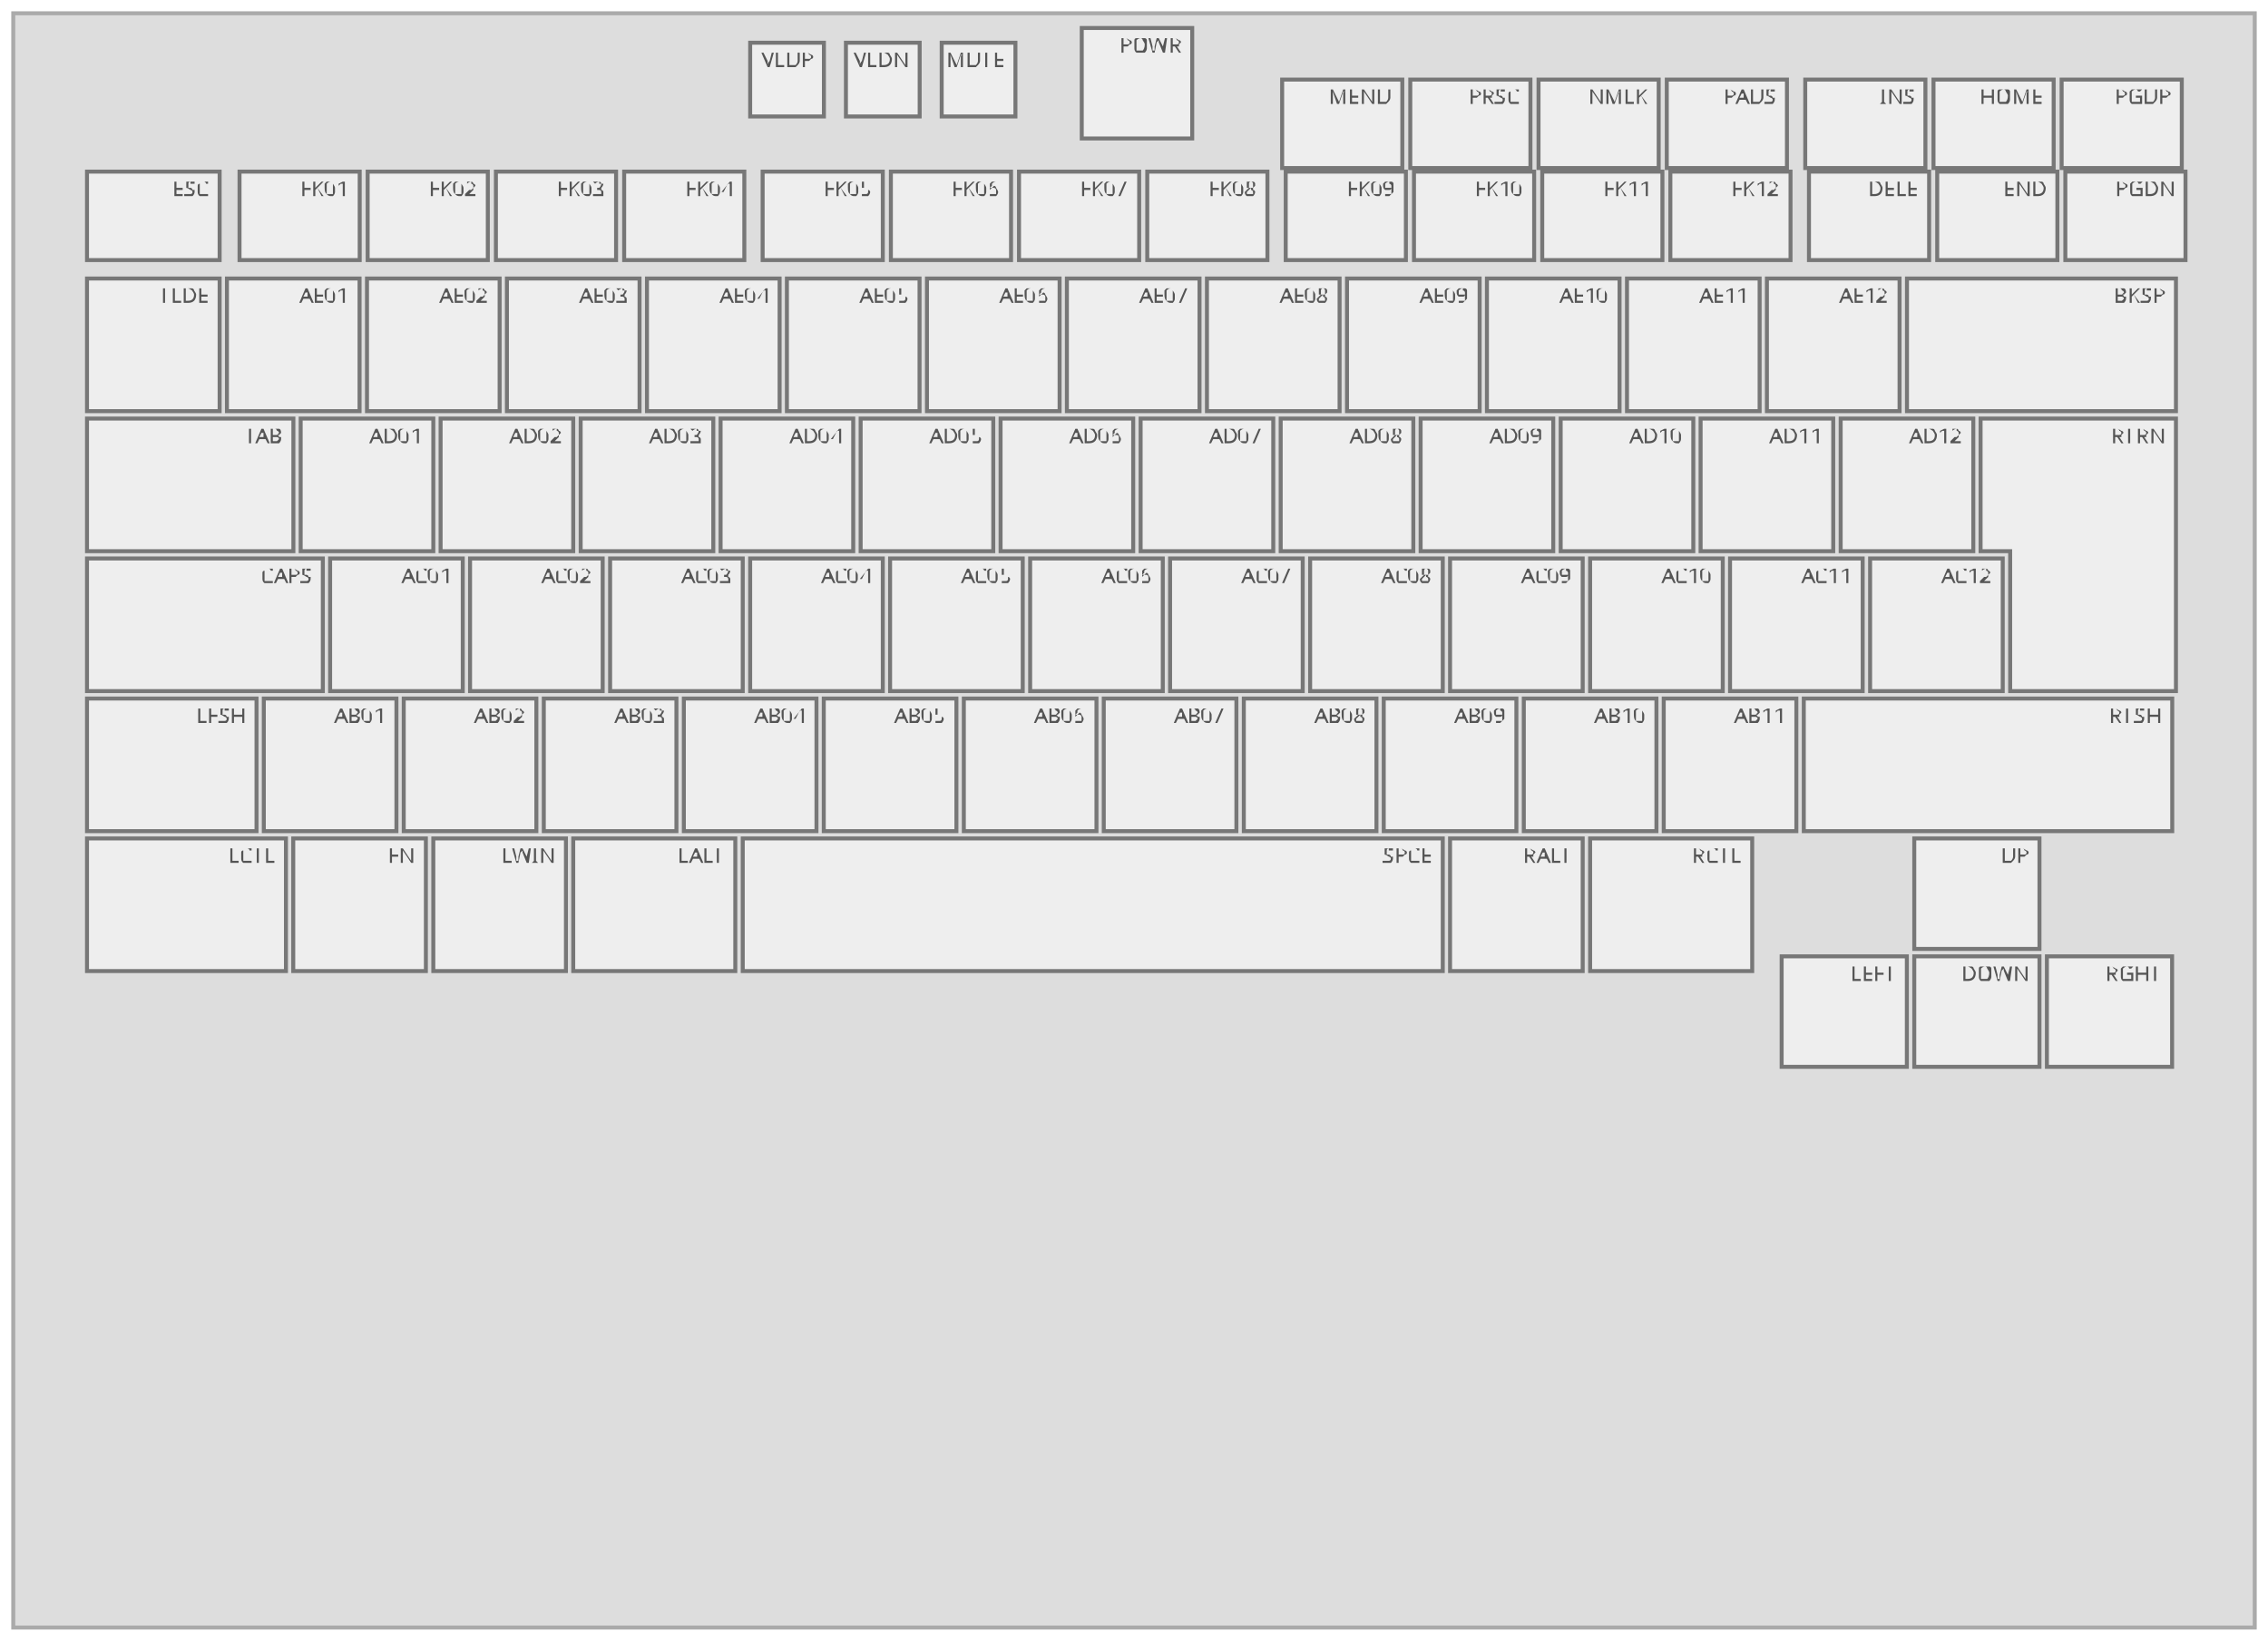
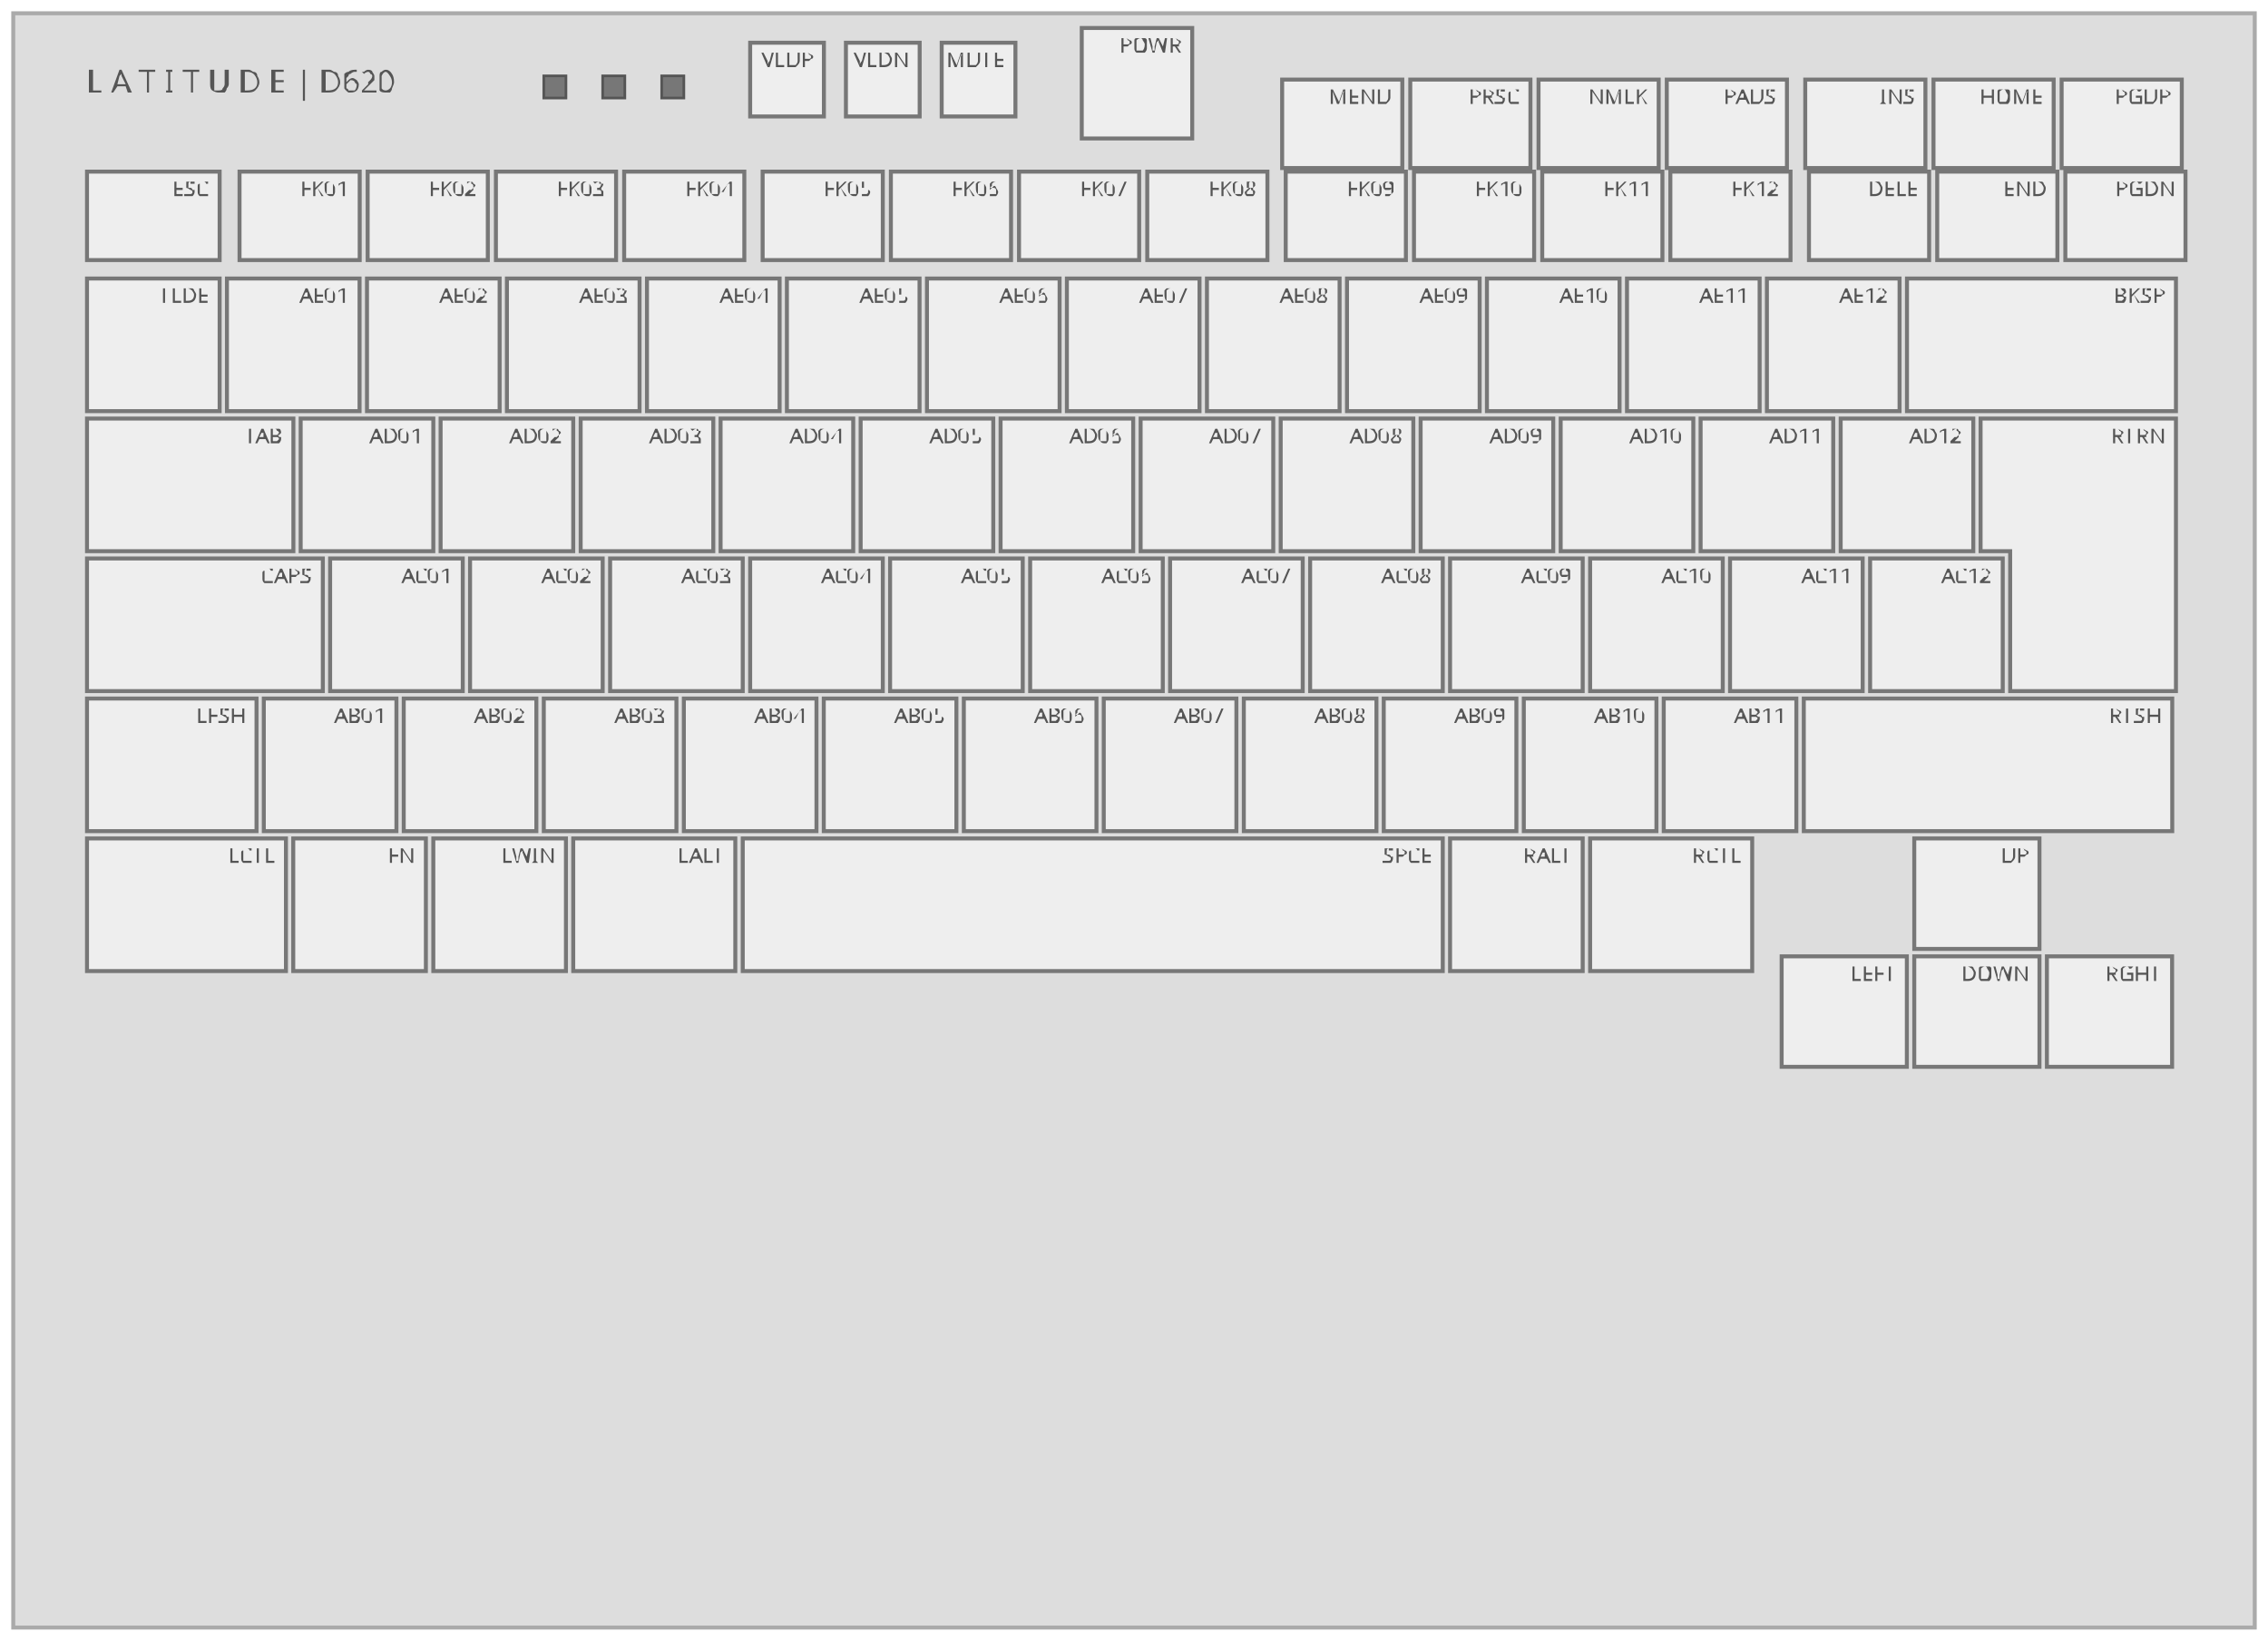
<svg xmlns="http://www.w3.org/2000/svg" width="1026" height="742.333" viewBox="-0.1 -0.1 17.1 12.372">
-   <style>.keyboard-frame { fill: var(--doodad-fill, #ddd); stroke: #aaa; stroke-width: 0.03; }.key { fill: var(--key-fill, #eee); stroke: #777; stroke-width: 0.03; }.key-id { fill: var(--key-id-fill, #555); font: 0.16px sans-serif; pointer-events: none; }</style>
+   <style>.keyboard-frame { fill: var(--doodad-fill, #ddd); stroke: #aaa; stroke-width: 0.03; }.key { fill: var(--key-fill, #eee); stroke: #777; stroke-width: 0.03; }.key-id { fill: var(--key-id-fill, #555); font: 0.16px sans-serif; pointer-events: none; }.indicator { fill: var(--indicator-off-fill, #777); stroke: #555; stroke-width: 0.02; }.label { fill: var(--label-fill, #555); font-family: sans-serif; pointer-events: none; }</style>
  <g id="keyboard-geometry">
    <g id="keyboard-decorations">
      <rect class="keyboard-frame" x="0" y="0" width="16.9" height="12.172" />
+       <rect class="indicator" id="indicator-Num-Lock" x="4" y="0.472" width="0.167" height="0.167" style="--indicator-off-fill: #d8d8d8" />
+       <rect class="indicator" id="indicator-Caps-Lock" x="4.444" y="0.472" width="0.167" height="0.167" style="--indicator-off-fill: #d8d8d8" />
+       <rect class="indicator" id="indicator-Scroll-Lock" x="4.889" y="0.472" width="0.167" height="0.167" style="--indicator-off-fill: #d8d8d8" />
+       <text class="label" id="label-LATITUDE" x="0.556" y="0.506" text-anchor="start" dominant-baseline="central" font-size="0.233">
+         <tspan x="0.556" dy="0">L A T I T U D E | D620</tspan>
+       </text>
    </g>
    <g id="keys">
      <g id="key-MENU" data-key-id="MENU" data-kbd-keycode="127">
        <rect class="key" x="9.567" y="0.5" width="0.906" height="0.667" style="--key-fill: #d8d8d8" />
      </g>
      <g id="key-PRSC" data-key-id="PRSC" data-kbd-keycode="99">
        <rect class="key" x="10.533" y="0.5" width="0.906" height="0.667" style="--key-fill: #d8d8d8" />
      </g>
      <g id="key-NMLK" data-key-id="NMLK" data-kbd-keycode="69">
        <rect class="key" x="11.5" y="0.5" width="0.906" height="0.667" style="--key-fill: #d8d8d8" />
      </g>
      <g id="key-PAUS" data-key-id="PAUS" data-kbd-keycode="119">
        <rect class="key" x="12.467" y="0.5" width="0.906" height="0.667" style="--key-fill: #d8d8d8" />
      </g>
      <g id="key-INS" data-key-id="INS" data-kbd-keycode="110">
        <rect class="key" x="13.511" y="0.5" width="0.906" height="0.667" style="--key-fill: #d8d8d8" />
      </g>
      <g id="key-HOME" data-key-id="HOME" data-kbd-keycode="102">
        <rect class="key" x="14.478" y="0.5" width="0.906" height="0.667" style="--key-fill: #d8d8d8" />
      </g>
      <g id="key-PGUP" data-key-id="PGUP" data-kbd-keycode="104">
        <rect class="key" x="15.444" y="0.5" width="0.906" height="0.667" style="--key-fill: #d8d8d8" />
      </g>
      <g id="key-ESC" data-key-id="ESC" data-kbd-keycode="1">
        <rect class="key" x="0.556" y="1.194" width="1" height="0.667" style="--key-fill: #d8d8d8" />
      </g>
      <g id="key-FK01" data-key-id="FK01" data-kbd-keycode="59">
        <rect class="key" x="1.706" y="1.194" width="0.906" height="0.667" style="--key-fill: #d8d8d8" />
      </g>
      <g id="key-FK02" data-key-id="FK02" data-kbd-keycode="60">
        <rect class="key" x="2.672" y="1.194" width="0.906" height="0.667" style="--key-fill: #d8d8d8" />
      </g>
      <g id="key-FK03" data-key-id="FK03" data-kbd-keycode="61">
        <rect class="key" x="3.639" y="1.194" width="0.906" height="0.667" style="--key-fill: #d8d8d8" />
      </g>
      <g id="key-FK04" data-key-id="FK04" data-kbd-keycode="62">
        <rect class="key" x="4.606" y="1.194" width="0.906" height="0.667" style="--key-fill: #d8d8d8" />
      </g>
      <g id="key-FK05" data-key-id="FK05" data-kbd-keycode="63">
        <rect class="key" x="5.65" y="1.194" width="0.906" height="0.667" style="--key-fill: #d8d8d8" />
      </g>
      <g id="key-FK06" data-key-id="FK06" data-kbd-keycode="64">
        <rect class="key" x="6.617" y="1.194" width="0.906" height="0.667" style="--key-fill: #d8d8d8" />
      </g>
      <g id="key-FK07" data-key-id="FK07" data-kbd-keycode="65">
        <rect class="key" x="7.583" y="1.194" width="0.906" height="0.667" style="--key-fill: #d8d8d8" />
      </g>
      <g id="key-FK08" data-key-id="FK08" data-kbd-keycode="66">
        <rect class="key" x="8.55" y="1.194" width="0.906" height="0.667" style="--key-fill: #d8d8d8" />
      </g>
      <g id="key-FK09" data-key-id="FK09" data-kbd-keycode="67">
        <rect class="key" x="9.594" y="1.194" width="0.906" height="0.667" style="--key-fill: #d8d8d8" />
      </g>
      <g id="key-FK10" data-key-id="FK10" data-kbd-keycode="68">
        <rect class="key" x="10.561" y="1.194" width="0.906" height="0.667" style="--key-fill: #d8d8d8" />
      </g>
      <g id="key-FK11" data-key-id="FK11" data-kbd-keycode="87">
        <rect class="key" x="11.528" y="1.194" width="0.906" height="0.667" style="--key-fill: #d8d8d8" />
      </g>
      <g id="key-FK12" data-key-id="FK12" data-kbd-keycode="88">
        <rect class="key" x="12.494" y="1.194" width="0.906" height="0.667" style="--key-fill: #d8d8d8" />
      </g>
      <g id="key-DELE" data-key-id="DELE" data-kbd-keycode="111">
        <rect class="key" x="13.539" y="1.194" width="0.906" height="0.667" style="--key-fill: #d8d8d8" />
      </g>
      <g id="key-END" data-key-id="END" data-kbd-keycode="107">
        <rect class="key" x="14.506" y="1.194" width="0.906" height="0.667" style="--key-fill: #d8d8d8" />
      </g>
      <g id="key-PGDN" data-key-id="PGDN" data-kbd-keycode="109">
        <rect class="key" x="15.472" y="1.194" width="0.906" height="0.667" style="--key-fill: #d8d8d8" />
      </g>
      <g id="key-TLDE" data-key-id="TLDE" data-kbd-keycode="41">
        <rect class="key" x="0.556" y="2" width="1" height="1" style="--key-fill: #d8d8d8" />
      </g>
      <g id="key-AE01" data-key-id="AE01" data-kbd-keycode="2">
        <rect class="key" x="1.611" y="2" width="1" height="1" style="--key-fill: #d8d8d8" />
      </g>
      <g id="key-AE02" data-key-id="AE02" data-kbd-keycode="3">
        <rect class="key" x="2.667" y="2" width="1" height="1" style="--key-fill: #d8d8d8" />
      </g>
      <g id="key-AE03" data-key-id="AE03" data-kbd-keycode="4">
        <rect class="key" x="3.722" y="2" width="1" height="1" style="--key-fill: #d8d8d8" />
      </g>
      <g id="key-AE04" data-key-id="AE04" data-kbd-keycode="5">
        <rect class="key" x="4.778" y="2" width="1" height="1" style="--key-fill: #d8d8d8" />
      </g>
      <g id="key-AE05" data-key-id="AE05" data-kbd-keycode="6">
        <rect class="key" x="5.833" y="2" width="1" height="1" style="--key-fill: #d8d8d8" />
      </g>
      <g id="key-AE06" data-key-id="AE06" data-kbd-keycode="7">
        <rect class="key" x="6.889" y="2" width="1" height="1" style="--key-fill: #d8d8d8" />
      </g>
      <g id="key-AE07" data-key-id="AE07" data-kbd-keycode="8">
        <rect class="key" x="7.944" y="2" width="1" height="1" style="--key-fill: #d8d8d8" />
      </g>
      <g id="key-AE08" data-key-id="AE08" data-kbd-keycode="9">
        <rect class="key" x="9" y="2" width="1" height="1" style="--key-fill: #d8d8d8" />
      </g>
      <g id="key-AE09" data-key-id="AE09" data-kbd-keycode="10">
        <rect class="key" x="10.056" y="2" width="1" height="1" style="--key-fill: #d8d8d8" />
      </g>
      <g id="key-AE10" data-key-id="AE10" data-kbd-keycode="11">
        <rect class="key" x="11.111" y="2" width="1" height="1" style="--key-fill: #d8d8d8" />
      </g>
      <g id="key-AE11" data-key-id="AE11" data-kbd-keycode="12">
        <rect class="key" x="12.167" y="2" width="1" height="1" style="--key-fill: #d8d8d8" />
      </g>
      <g id="key-AE12" data-key-id="AE12" data-kbd-keycode="13">
        <rect class="key" x="13.222" y="2" width="1" height="1" style="--key-fill: #d8d8d8" />
      </g>
      <g id="key-BKSP" data-key-id="BKSP" data-kbd-keycode="14">
        <rect class="key" x="14.278" y="2" width="2.028" height="1" style="--key-fill: #d8d8d8" />
      </g>
      <g id="key-TAB" data-key-id="TAB" data-kbd-keycode="15">
        <rect class="key" x="0.556" y="3.056" width="1.556" height="1" style="--key-fill: #d8d8d8" />
      </g>
      <g id="key-AD01" data-key-id="AD01" data-kbd-keycode="16">
        <rect class="key" x="2.167" y="3.056" width="1" height="1" style="--key-fill: #d8d8d8" />
      </g>
      <g id="key-AD02" data-key-id="AD02" data-kbd-keycode="17">
        <rect class="key" x="3.222" y="3.056" width="1" height="1" style="--key-fill: #d8d8d8" />
      </g>
      <g id="key-AD03" data-key-id="AD03" data-kbd-keycode="18">
        <rect class="key" x="4.278" y="3.056" width="1" height="1" style="--key-fill: #d8d8d8" />
      </g>
      <g id="key-AD04" data-key-id="AD04" data-kbd-keycode="19">
        <rect class="key" x="5.333" y="3.056" width="1" height="1" style="--key-fill: #d8d8d8" />
      </g>
      <g id="key-AD05" data-key-id="AD05" data-kbd-keycode="20">
        <rect class="key" x="6.389" y="3.056" width="1" height="1" style="--key-fill: #d8d8d8" />
      </g>
      <g id="key-AD06" data-key-id="AD06" data-kbd-keycode="21">
        <rect class="key" x="7.444" y="3.056" width="1" height="1" style="--key-fill: #d8d8d8" />
      </g>
      <g id="key-AD07" data-key-id="AD07" data-kbd-keycode="22">
        <rect class="key" x="8.5" y="3.056" width="1" height="1" style="--key-fill: #d8d8d8" />
      </g>
      <g id="key-AD08" data-key-id="AD08" data-kbd-keycode="23">
        <rect class="key" x="9.556" y="3.056" width="1" height="1" style="--key-fill: #d8d8d8" />
      </g>
      <g id="key-AD09" data-key-id="AD09" data-kbd-keycode="24">
        <rect class="key" x="10.611" y="3.056" width="1" height="1" style="--key-fill: #d8d8d8" />
      </g>
      <g id="key-AD10" data-key-id="AD10" data-kbd-keycode="25">
        <rect class="key" x="11.667" y="3.056" width="1" height="1" style="--key-fill: #d8d8d8" />
      </g>
      <g id="key-AD11" data-key-id="AD11" data-kbd-keycode="26">
        <rect class="key" x="12.722" y="3.056" width="1" height="1" style="--key-fill: #d8d8d8" />
      </g>
      <g id="key-AD12" data-key-id="AD12" data-kbd-keycode="27">
        <rect class="key" x="13.778" y="3.056" width="1" height="1" style="--key-fill: #d8d8d8" />
      </g>
      <g id="key-RTRN" data-key-id="RTRN" data-kbd-keycode="28">
        <polygon class="key" points="14.833,3.056 16.306,3.056 16.306,5.111 15.056,5.111 15.056,4.056 14.833,4.056" style="--key-fill: #d8d8d8" />
      </g>
      <g id="key-CAPS" data-key-id="CAPS" data-kbd-keycode="58">
        <rect class="key" x="0.556" y="4.111" width="1.778" height="1" style="--key-fill: #d8d8d8" />
      </g>
      <g id="key-AC01" data-key-id="AC01" data-kbd-keycode="30">
        <rect class="key" x="2.389" y="4.111" width="1" height="1" style="--key-fill: #d8d8d8" />
      </g>
      <g id="key-AC02" data-key-id="AC02" data-kbd-keycode="31">
        <rect class="key" x="3.444" y="4.111" width="1" height="1" style="--key-fill: #d8d8d8" />
      </g>
      <g id="key-AC03" data-key-id="AC03" data-kbd-keycode="32">
        <rect class="key" x="4.5" y="4.111" width="1" height="1" style="--key-fill: #d8d8d8" />
      </g>
      <g id="key-AC04" data-key-id="AC04" data-kbd-keycode="33">
        <rect class="key" x="5.556" y="4.111" width="1" height="1" style="--key-fill: #d8d8d8" />
      </g>
      <g id="key-AC05" data-key-id="AC05" data-kbd-keycode="34">
        <rect class="key" x="6.611" y="4.111" width="1" height="1" style="--key-fill: #d8d8d8" />
      </g>
      <g id="key-AC06" data-key-id="AC06" data-kbd-keycode="35">
        <rect class="key" x="7.667" y="4.111" width="1" height="1" style="--key-fill: #d8d8d8" />
      </g>
      <g id="key-AC07" data-key-id="AC07" data-kbd-keycode="36">
        <rect class="key" x="8.722" y="4.111" width="1" height="1" style="--key-fill: #d8d8d8" />
      </g>
      <g id="key-AC08" data-key-id="AC08" data-kbd-keycode="37">
        <rect class="key" x="9.778" y="4.111" width="1" height="1" style="--key-fill: #d8d8d8" />
      </g>
      <g id="key-AC09" data-key-id="AC09" data-kbd-keycode="38">
        <rect class="key" x="10.833" y="4.111" width="1" height="1" style="--key-fill: #d8d8d8" />
      </g>
      <g id="key-AC10" data-key-id="AC10" data-kbd-keycode="39">
        <rect class="key" x="11.889" y="4.111" width="1" height="1" style="--key-fill: #d8d8d8" />
      </g>
      <g id="key-AC11" data-key-id="AC11" data-kbd-keycode="40">
        <rect class="key" x="12.944" y="4.111" width="1" height="1" style="--key-fill: #d8d8d8" />
      </g>
      <g id="key-AC12" data-key-id="AC12" data-kbd-keycode="43">
        <rect class="key" x="14" y="4.111" width="1" height="1" style="--key-fill: #d8d8d8" />
      </g>
      <g id="key-LFSH" data-key-id="LFSH" data-kbd-keycode="42">
        <rect class="key" x="0.556" y="5.167" width="1.278" height="1" style="--key-fill: #d8d8d8" />
      </g>
      <g id="key-AB01" data-key-id="AB01" data-kbd-keycode="44">
        <rect class="key" x="1.889" y="5.167" width="1" height="1" style="--key-fill: #d8d8d8" />
      </g>
      <g id="key-AB02" data-key-id="AB02" data-kbd-keycode="45">
        <rect class="key" x="2.944" y="5.167" width="1" height="1" style="--key-fill: #d8d8d8" />
      </g>
      <g id="key-AB03" data-key-id="AB03" data-kbd-keycode="46">
        <rect class="key" x="4" y="5.167" width="1" height="1" style="--key-fill: #d8d8d8" />
      </g>
      <g id="key-AB04" data-key-id="AB04" data-kbd-keycode="47">
        <rect class="key" x="5.056" y="5.167" width="1" height="1" style="--key-fill: #d8d8d8" />
      </g>
      <g id="key-AB05" data-key-id="AB05" data-kbd-keycode="48">
        <rect class="key" x="6.111" y="5.167" width="1" height="1" style="--key-fill: #d8d8d8" />
      </g>
      <g id="key-AB06" data-key-id="AB06" data-kbd-keycode="49">
        <rect class="key" x="7.167" y="5.167" width="1" height="1" style="--key-fill: #d8d8d8" />
      </g>
      <g id="key-AB07" data-key-id="AB07" data-kbd-keycode="50">
        <rect class="key" x="8.222" y="5.167" width="1" height="1" style="--key-fill: #d8d8d8" />
      </g>
      <g id="key-AB08" data-key-id="AB08" data-kbd-keycode="51">
        <rect class="key" x="9.278" y="5.167" width="1" height="1" style="--key-fill: #d8d8d8" />
      </g>
      <g id="key-AB09" data-key-id="AB09" data-kbd-keycode="52">
        <rect class="key" x="10.333" y="5.167" width="1" height="1" style="--key-fill: #d8d8d8" />
      </g>
      <g id="key-AB10" data-key-id="AB10" data-kbd-keycode="53">
        <rect class="key" x="11.389" y="5.167" width="1" height="1" style="--key-fill: #d8d8d8" />
      </g>
      <g id="key-AB11" data-key-id="AB11" data-kbd-keycode="89">
        <rect class="key" x="12.444" y="5.167" width="1" height="1" style="--key-fill: #d8d8d8" />
      </g>
      <g id="key-RTSH" data-key-id="RTSH" data-kbd-keycode="54">
        <rect class="key" x="13.5" y="5.167" width="2.778" height="1" style="--key-fill: #d8d8d8" />
      </g>
      <g id="key-LCTL" data-key-id="LCTL" data-kbd-keycode="29">
        <rect class="key" x="0.556" y="6.222" width="1.5" height="1" style="--key-fill: #d8d8d8" />
      </g>
      <g id="key-FN" data-key-id="FN" data-kbd-keycode="">
        <rect class="key" x="2.111" y="6.222" width="1" height="1" style="--key-fill: #d8d8d8" />
      </g>
      <g id="key-LWIN" data-key-id="LWIN" data-kbd-keycode="125">
        <rect class="key" x="3.167" y="6.222" width="1" height="1" style="--key-fill: #d8d8d8" />
      </g>
      <g id="key-LALT" data-key-id="LALT" data-kbd-keycode="56">
        <rect class="key" x="4.222" y="6.222" width="1.222" height="1" style="--key-fill: #d8d8d8" />
      </g>
      <g id="key-SPCE" data-key-id="SPCE" data-kbd-keycode="57">
        <rect class="key" x="5.5" y="6.222" width="5.278" height="1" style="--key-fill: #d8d8d8" />
      </g>
      <g id="key-RALT" data-key-id="RALT" data-kbd-keycode="100">
        <rect class="key" x="10.833" y="6.222" width="1" height="1" style="--key-fill: #d8d8d8" />
      </g>
      <g id="key-RCTL" data-key-id="RCTL" data-kbd-keycode="97">
        <rect class="key" x="11.889" y="6.222" width="1.222" height="1" style="--key-fill: #d8d8d8" />
      </g>
      <g id="key-UP" data-key-id="UP" data-kbd-keycode="103">
        <rect class="key" x="14.333" y="6.222" width="0.944" height="0.833" style="--key-fill: #d8d8d8" />
      </g>
      <g id="key-LEFT" data-key-id="LEFT" data-kbd-keycode="105">
        <rect class="key" x="13.333" y="7.111" width="0.944" height="0.833" style="--key-fill: #d8d8d8" />
      </g>
      <g id="key-DOWN" data-key-id="DOWN" data-kbd-keycode="108">
        <rect class="key" x="14.333" y="7.111" width="0.944" height="0.833" style="--key-fill: #d8d8d8" />
      </g>
      <g id="key-RGHT" data-key-id="RGHT" data-kbd-keycode="106">
        <rect class="key" x="15.333" y="7.111" width="0.944" height="0.833" style="--key-fill: #d8d8d8" />
      </g>
      <g id="key-VLUP" data-key-id="VLUP" data-kbd-keycode="">
        <rect class="key" x="5.556" y="0.222" width="0.556" height="0.556" style="--key-fill: #d8d8d8" />
      </g>
      <g id="key-VLDN" data-key-id="VLDN" data-kbd-keycode="">
        <rect class="key" x="6.278" y="0.222" width="0.556" height="0.556" style="--key-fill: #d8d8d8" />
      </g>
      <g id="key-MUTE" data-key-id="MUTE" data-kbd-keycode="113">
        <rect class="key" x="7" y="0.222" width="0.556" height="0.556" style="--key-fill: #d8d8d8" />
      </g>
      <g id="key-POWR" data-key-id="POWR" data-kbd-keycode="116">
        <rect class="key" x="8.056" y="0.111" width="0.833" height="0.833" style="--key-fill: #d8d8d8" />
      </g>
    </g>
  </g>
  <g id="factory-legends">
    <text class="key-id" x="10.392" y="0.56" text-anchor="end" dominant-baseline="hanging" style="--key-id-fill: #555">MENU</text>
    <text class="key-id" x="11.359" y="0.56" text-anchor="end" dominant-baseline="hanging" style="--key-id-fill: #555">PRSC</text>
    <text class="key-id" x="12.326" y="0.56" text-anchor="end" dominant-baseline="hanging" style="--key-id-fill: #555">NMLK</text>
    <text class="key-id" x="13.292" y="0.56" text-anchor="end" dominant-baseline="hanging" style="--key-id-fill: #555">PAUS</text>
    <text class="key-id" x="14.337" y="0.56" text-anchor="end" dominant-baseline="hanging" style="--key-id-fill: #555">INS</text>
    <text class="key-id" x="15.303" y="0.56" text-anchor="end" dominant-baseline="hanging" style="--key-id-fill: #555">HOME</text>
    <text class="key-id" x="16.27" y="0.56" text-anchor="end" dominant-baseline="hanging" style="--key-id-fill: #555">PGUP</text>
    <text class="key-id" x="1.476" y="1.254" text-anchor="end" dominant-baseline="hanging" style="--key-id-fill: #555">ESC</text>
    <text class="key-id" x="2.531" y="1.254" text-anchor="end" dominant-baseline="hanging" style="--key-id-fill: #555">FK01</text>
    <text class="key-id" x="3.498" y="1.254" text-anchor="end" dominant-baseline="hanging" style="--key-id-fill: #555">FK02</text>
    <text class="key-id" x="4.464" y="1.254" text-anchor="end" dominant-baseline="hanging" style="--key-id-fill: #555">FK03</text>
    <text class="key-id" x="5.431" y="1.254" text-anchor="end" dominant-baseline="hanging" style="--key-id-fill: #555">FK04</text>
    <text class="key-id" x="6.476" y="1.254" text-anchor="end" dominant-baseline="hanging" style="--key-id-fill: #555">FK05</text>
    <text class="key-id" x="7.442" y="1.254" text-anchor="end" dominant-baseline="hanging" style="--key-id-fill: #555">FK06</text>
    <text class="key-id" x="8.409" y="1.254" text-anchor="end" dominant-baseline="hanging" style="--key-id-fill: #555">FK07</text>
    <text class="key-id" x="9.376" y="1.254" text-anchor="end" dominant-baseline="hanging" style="--key-id-fill: #555">FK08</text>
    <text class="key-id" x="10.42" y="1.254" text-anchor="end" dominant-baseline="hanging" style="--key-id-fill: #555">FK09</text>
    <text class="key-id" x="11.387" y="1.254" text-anchor="end" dominant-baseline="hanging" style="--key-id-fill: #555">FK10</text>
    <text class="key-id" x="12.353" y="1.254" text-anchor="end" dominant-baseline="hanging" style="--key-id-fill: #555">FK11</text>
    <text class="key-id" x="13.32" y="1.254" text-anchor="end" dominant-baseline="hanging" style="--key-id-fill: #555">FK12</text>
    <text class="key-id" x="14.364" y="1.254" text-anchor="end" dominant-baseline="hanging" style="--key-id-fill: #555">DELE</text>
    <text class="key-id" x="15.331" y="1.254" text-anchor="end" dominant-baseline="hanging" style="--key-id-fill: #555">END</text>
    <text class="key-id" x="16.298" y="1.254" text-anchor="end" dominant-baseline="hanging" style="--key-id-fill: #555">PGDN</text>
    <text class="key-id" x="1.476" y="2.06" text-anchor="end" dominant-baseline="hanging" style="--key-id-fill: #555">TLDE</text>
    <text class="key-id" x="2.531" y="2.06" text-anchor="end" dominant-baseline="hanging" style="--key-id-fill: #555">AE01</text>
    <text class="key-id" x="3.587" y="2.06" text-anchor="end" dominant-baseline="hanging" style="--key-id-fill: #555">AE02</text>
    <text class="key-id" x="4.642" y="2.06" text-anchor="end" dominant-baseline="hanging" style="--key-id-fill: #555">AE03</text>
    <text class="key-id" x="5.698" y="2.06" text-anchor="end" dominant-baseline="hanging" style="--key-id-fill: #555">AE04</text>
    <text class="key-id" x="6.753" y="2.06" text-anchor="end" dominant-baseline="hanging" style="--key-id-fill: #555">AE05</text>
    <text class="key-id" x="7.809" y="2.06" text-anchor="end" dominant-baseline="hanging" style="--key-id-fill: #555">AE06</text>
    <text class="key-id" x="8.864" y="2.06" text-anchor="end" dominant-baseline="hanging" style="--key-id-fill: #555">AE07</text>
    <text class="key-id" x="9.92" y="2.06" text-anchor="end" dominant-baseline="hanging" style="--key-id-fill: #555">AE08</text>
    <text class="key-id" x="10.976" y="2.06" text-anchor="end" dominant-baseline="hanging" style="--key-id-fill: #555">AE09</text>
    <text class="key-id" x="12.031" y="2.06" text-anchor="end" dominant-baseline="hanging" style="--key-id-fill: #555">AE10</text>
    <text class="key-id" x="13.087" y="2.06" text-anchor="end" dominant-baseline="hanging" style="--key-id-fill: #555">AE11</text>
    <text class="key-id" x="14.142" y="2.06" text-anchor="end" dominant-baseline="hanging" style="--key-id-fill: #555">AE12</text>
    <text class="key-id" x="16.226" y="2.06" text-anchor="end" dominant-baseline="hanging" style="--key-id-fill: #555">BKSP</text>
    <text class="key-id" x="2.031" y="3.116" text-anchor="end" dominant-baseline="hanging" style="--key-id-fill: #555">TAB</text>
    <text class="key-id" x="3.087" y="3.116" text-anchor="end" dominant-baseline="hanging" style="--key-id-fill: #555">AD01</text>
    <text class="key-id" x="4.142" y="3.116" text-anchor="end" dominant-baseline="hanging" style="--key-id-fill: #555">AD02</text>
    <text class="key-id" x="5.198" y="3.116" text-anchor="end" dominant-baseline="hanging" style="--key-id-fill: #555">AD03</text>
    <text class="key-id" x="6.253" y="3.116" text-anchor="end" dominant-baseline="hanging" style="--key-id-fill: #555">AD04</text>
    <text class="key-id" x="7.309" y="3.116" text-anchor="end" dominant-baseline="hanging" style="--key-id-fill: #555">AD05</text>
    <text class="key-id" x="8.364" y="3.116" text-anchor="end" dominant-baseline="hanging" style="--key-id-fill: #555">AD06</text>
    <text class="key-id" x="9.42" y="3.116" text-anchor="end" dominant-baseline="hanging" style="--key-id-fill: #555">AD07</text>
    <text class="key-id" x="10.476" y="3.116" text-anchor="end" dominant-baseline="hanging" style="--key-id-fill: #555">AD08</text>
    <text class="key-id" x="11.531" y="3.116" text-anchor="end" dominant-baseline="hanging" style="--key-id-fill: #555">AD09</text>
    <text class="key-id" x="12.587" y="3.116" text-anchor="end" dominant-baseline="hanging" style="--key-id-fill: #555">AD10</text>
    <text class="key-id" x="13.642" y="3.116" text-anchor="end" dominant-baseline="hanging" style="--key-id-fill: #555">AD11</text>
    <text class="key-id" x="14.698" y="3.116" text-anchor="end" dominant-baseline="hanging" style="--key-id-fill: #555">AD12</text>
    <text class="key-id" x="16.226" y="3.116" text-anchor="end" dominant-baseline="hanging" style="--key-id-fill: #555">RTRN</text>
    <text class="key-id" x="2.253" y="4.171" text-anchor="end" dominant-baseline="hanging" style="--key-id-fill: #555">CAPS</text>
    <text class="key-id" x="3.309" y="4.171" text-anchor="end" dominant-baseline="hanging" style="--key-id-fill: #555">AC01</text>
    <text class="key-id" x="4.364" y="4.171" text-anchor="end" dominant-baseline="hanging" style="--key-id-fill: #555">AC02</text>
    <text class="key-id" x="5.42" y="4.171" text-anchor="end" dominant-baseline="hanging" style="--key-id-fill: #555">AC03</text>
    <text class="key-id" x="6.476" y="4.171" text-anchor="end" dominant-baseline="hanging" style="--key-id-fill: #555">AC04</text>
    <text class="key-id" x="7.531" y="4.171" text-anchor="end" dominant-baseline="hanging" style="--key-id-fill: #555">AC05</text>
    <text class="key-id" x="8.587" y="4.171" text-anchor="end" dominant-baseline="hanging" style="--key-id-fill: #555">AC06</text>
    <text class="key-id" x="9.642" y="4.171" text-anchor="end" dominant-baseline="hanging" style="--key-id-fill: #555">AC07</text>
    <text class="key-id" x="10.698" y="4.171" text-anchor="end" dominant-baseline="hanging" style="--key-id-fill: #555">AC08</text>
    <text class="key-id" x="11.753" y="4.171" text-anchor="end" dominant-baseline="hanging" style="--key-id-fill: #555">AC09</text>
    <text class="key-id" x="12.809" y="4.171" text-anchor="end" dominant-baseline="hanging" style="--key-id-fill: #555">AC10</text>
    <text class="key-id" x="13.864" y="4.171" text-anchor="end" dominant-baseline="hanging" style="--key-id-fill: #555">AC11</text>
    <text class="key-id" x="14.92" y="4.171" text-anchor="end" dominant-baseline="hanging" style="--key-id-fill: #555">AC12</text>
    <text class="key-id" x="1.753" y="5.227" text-anchor="end" dominant-baseline="hanging" style="--key-id-fill: #555">LFSH</text>
    <text class="key-id" x="2.809" y="5.227" text-anchor="end" dominant-baseline="hanging" style="--key-id-fill: #555">AB01</text>
    <text class="key-id" x="3.864" y="5.227" text-anchor="end" dominant-baseline="hanging" style="--key-id-fill: #555">AB02</text>
    <text class="key-id" x="4.92" y="5.227" text-anchor="end" dominant-baseline="hanging" style="--key-id-fill: #555">AB03</text>
    <text class="key-id" x="5.976" y="5.227" text-anchor="end" dominant-baseline="hanging" style="--key-id-fill: #555">AB04</text>
    <text class="key-id" x="7.031" y="5.227" text-anchor="end" dominant-baseline="hanging" style="--key-id-fill: #555">AB05</text>
    <text class="key-id" x="8.087" y="5.227" text-anchor="end" dominant-baseline="hanging" style="--key-id-fill: #555">AB06</text>
    <text class="key-id" x="9.142" y="5.227" text-anchor="end" dominant-baseline="hanging" style="--key-id-fill: #555">AB07</text>
    <text class="key-id" x="10.198" y="5.227" text-anchor="end" dominant-baseline="hanging" style="--key-id-fill: #555">AB08</text>
    <text class="key-id" x="11.253" y="5.227" text-anchor="end" dominant-baseline="hanging" style="--key-id-fill: #555">AB09</text>
    <text class="key-id" x="12.309" y="5.227" text-anchor="end" dominant-baseline="hanging" style="--key-id-fill: #555">AB10</text>
    <text class="key-id" x="13.364" y="5.227" text-anchor="end" dominant-baseline="hanging" style="--key-id-fill: #555">AB11</text>
    <text class="key-id" x="16.198" y="5.227" text-anchor="end" dominant-baseline="hanging" style="--key-id-fill: #555">RTSH</text>
    <text class="key-id" x="1.976" y="6.282" text-anchor="end" dominant-baseline="hanging" style="--key-id-fill: #555">LCTL</text>
    <text class="key-id" x="3.031" y="6.282" text-anchor="end" dominant-baseline="hanging" style="--key-id-fill: #555">FN</text>
    <text class="key-id" x="4.087" y="6.282" text-anchor="end" dominant-baseline="hanging" style="--key-id-fill: #555">LWIN</text>
    <text class="key-id" x="5.364" y="6.282" text-anchor="end" dominant-baseline="hanging" style="--key-id-fill: #555">LALT</text>
    <text class="key-id" x="10.698" y="6.282" text-anchor="end" dominant-baseline="hanging" style="--key-id-fill: #555">SPCE</text>
    <text class="key-id" x="11.753" y="6.282" text-anchor="end" dominant-baseline="hanging" style="--key-id-fill: #555">RALT</text>
    <text class="key-id" x="13.031" y="6.282" text-anchor="end" dominant-baseline="hanging" style="--key-id-fill: #555">RCTL</text>
    <text class="key-id" x="15.198" y="6.282" text-anchor="end" dominant-baseline="hanging" style="--key-id-fill: #555">UP</text>
    <text class="key-id" x="14.198" y="7.171" text-anchor="end" dominant-baseline="hanging" style="--key-id-fill: #555">LEFT</text>
    <text class="key-id" x="15.198" y="7.171" text-anchor="end" dominant-baseline="hanging" style="--key-id-fill: #555">DOWN</text>
    <text class="key-id" x="16.198" y="7.171" text-anchor="end" dominant-baseline="hanging" style="--key-id-fill: #555">RGHT</text>
    <text class="key-id" x="6.031" y="0.282" text-anchor="end" dominant-baseline="hanging" style="--key-id-fill: #555">VLUP</text>
    <text class="key-id" x="6.753" y="0.282" text-anchor="end" dominant-baseline="hanging" style="--key-id-fill: #555">VLDN</text>
    <text class="key-id" x="7.476" y="0.282" text-anchor="end" dominant-baseline="hanging" style="--key-id-fill: #555">MUTE</text>
    <text class="key-id" x="8.809" y="0.171" text-anchor="end" dominant-baseline="hanging" style="--key-id-fill: #555">POWR</text>
  </g>
  <g id="overlay-legends" />
</svg>
